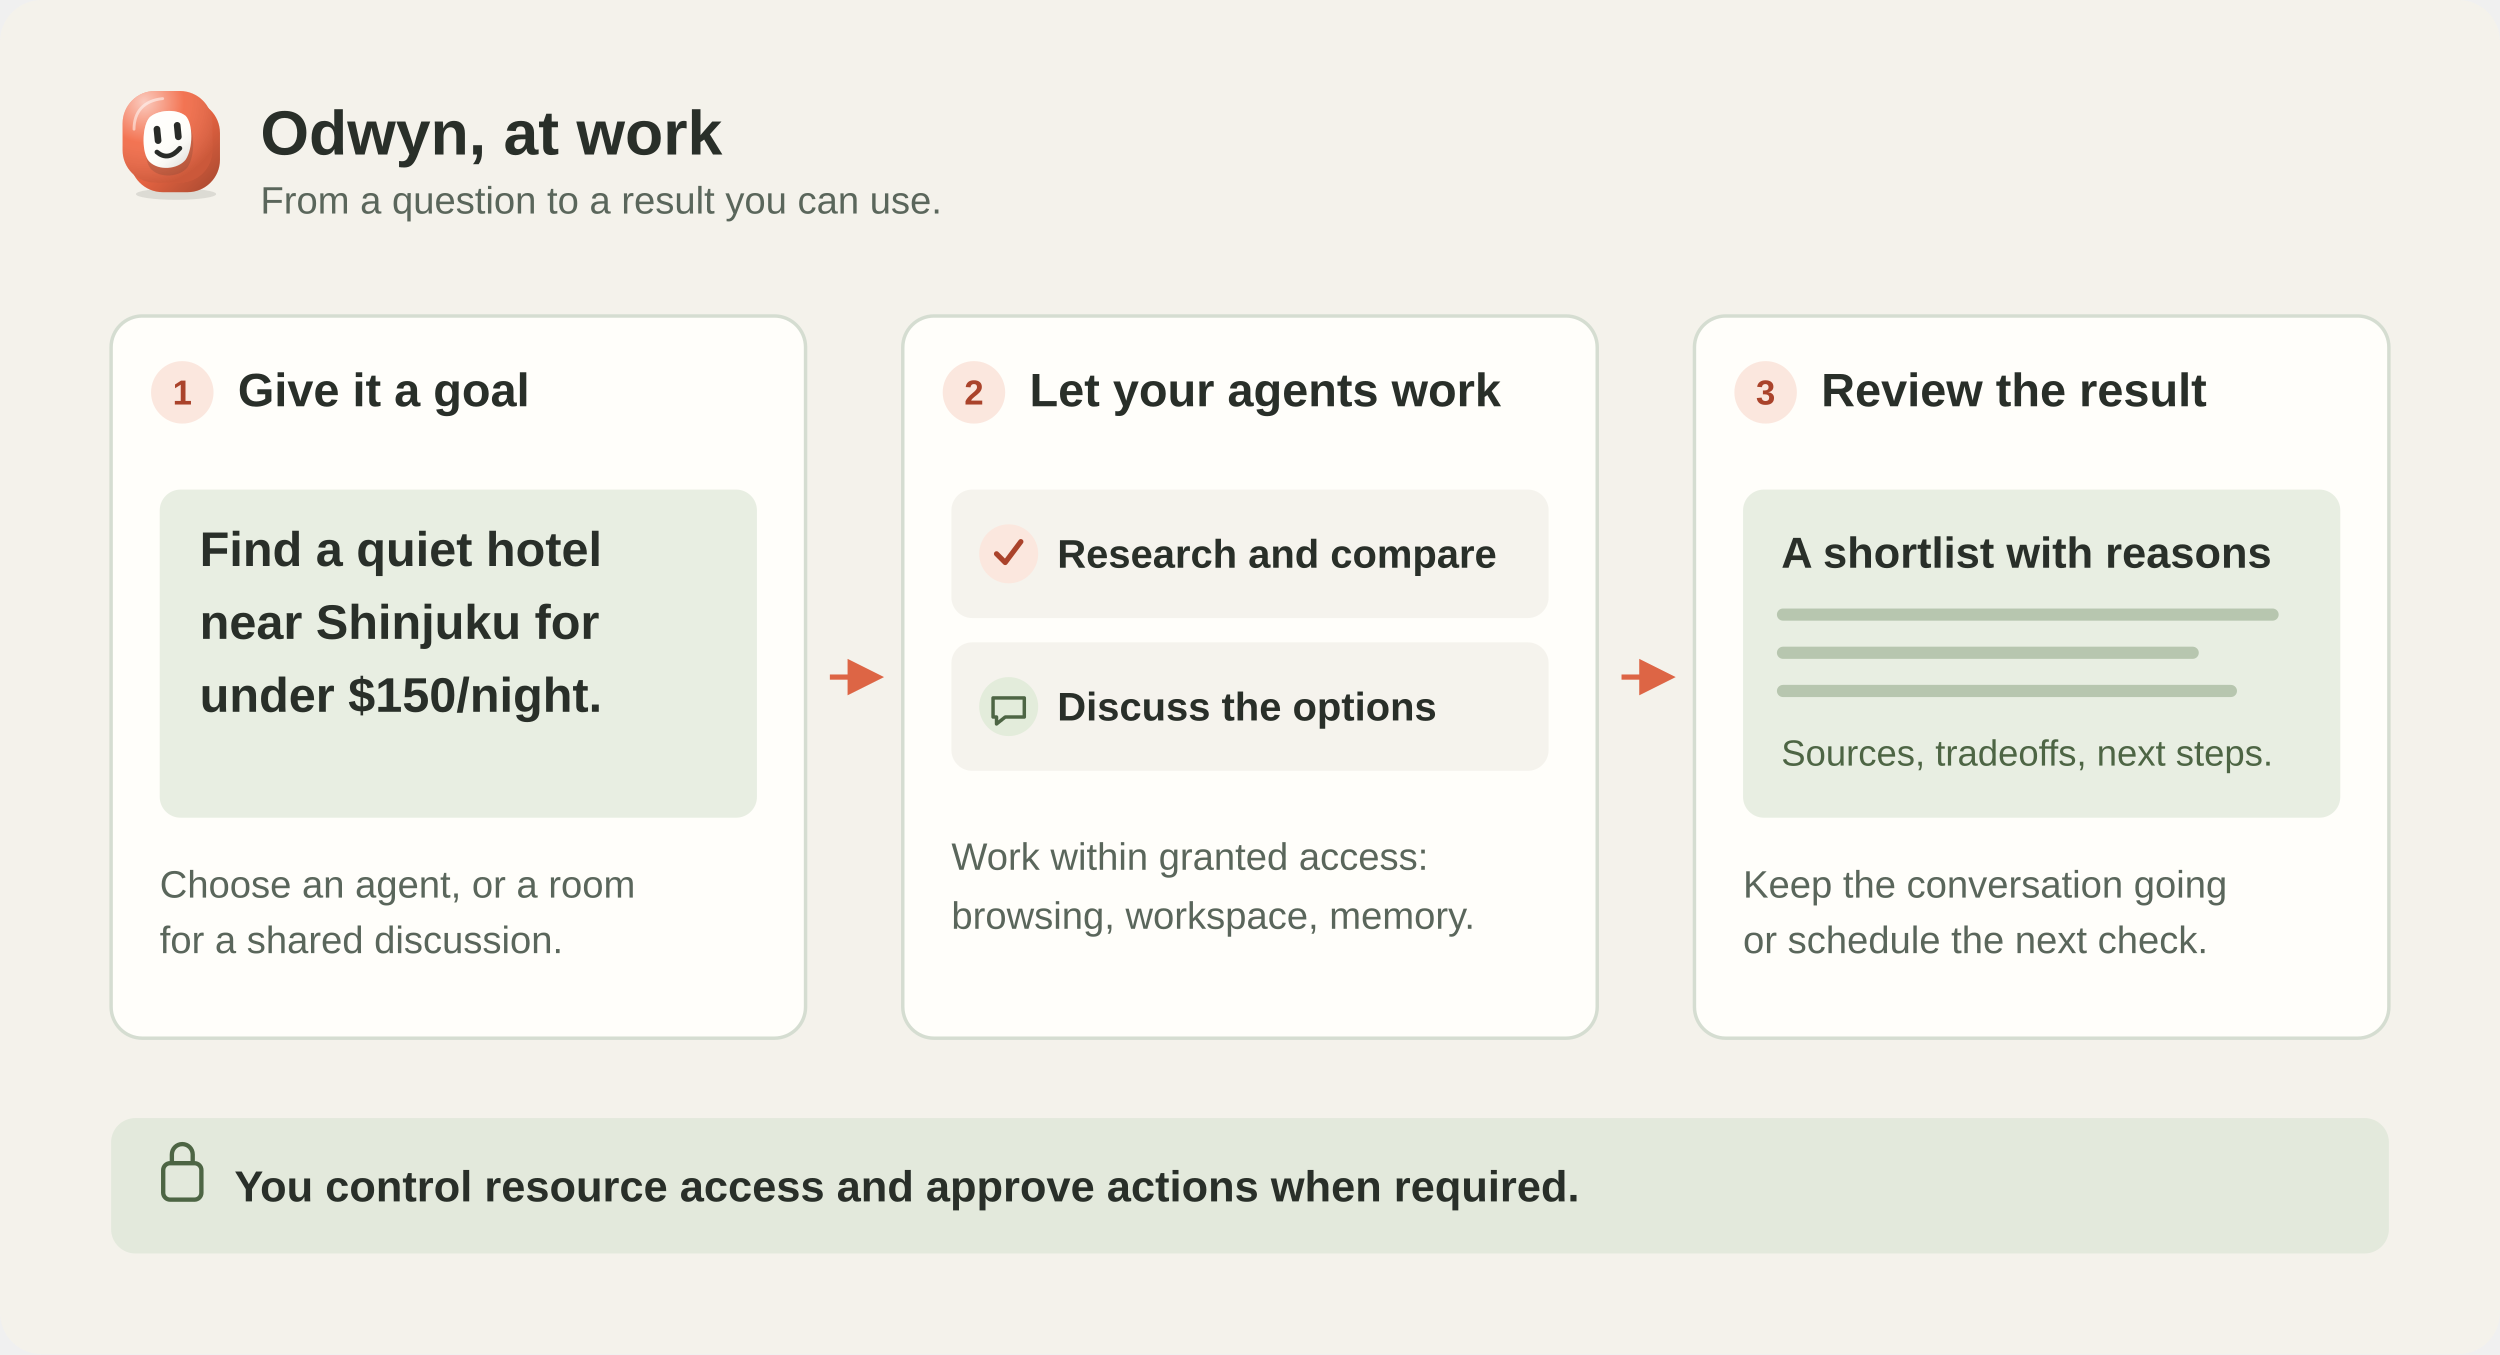
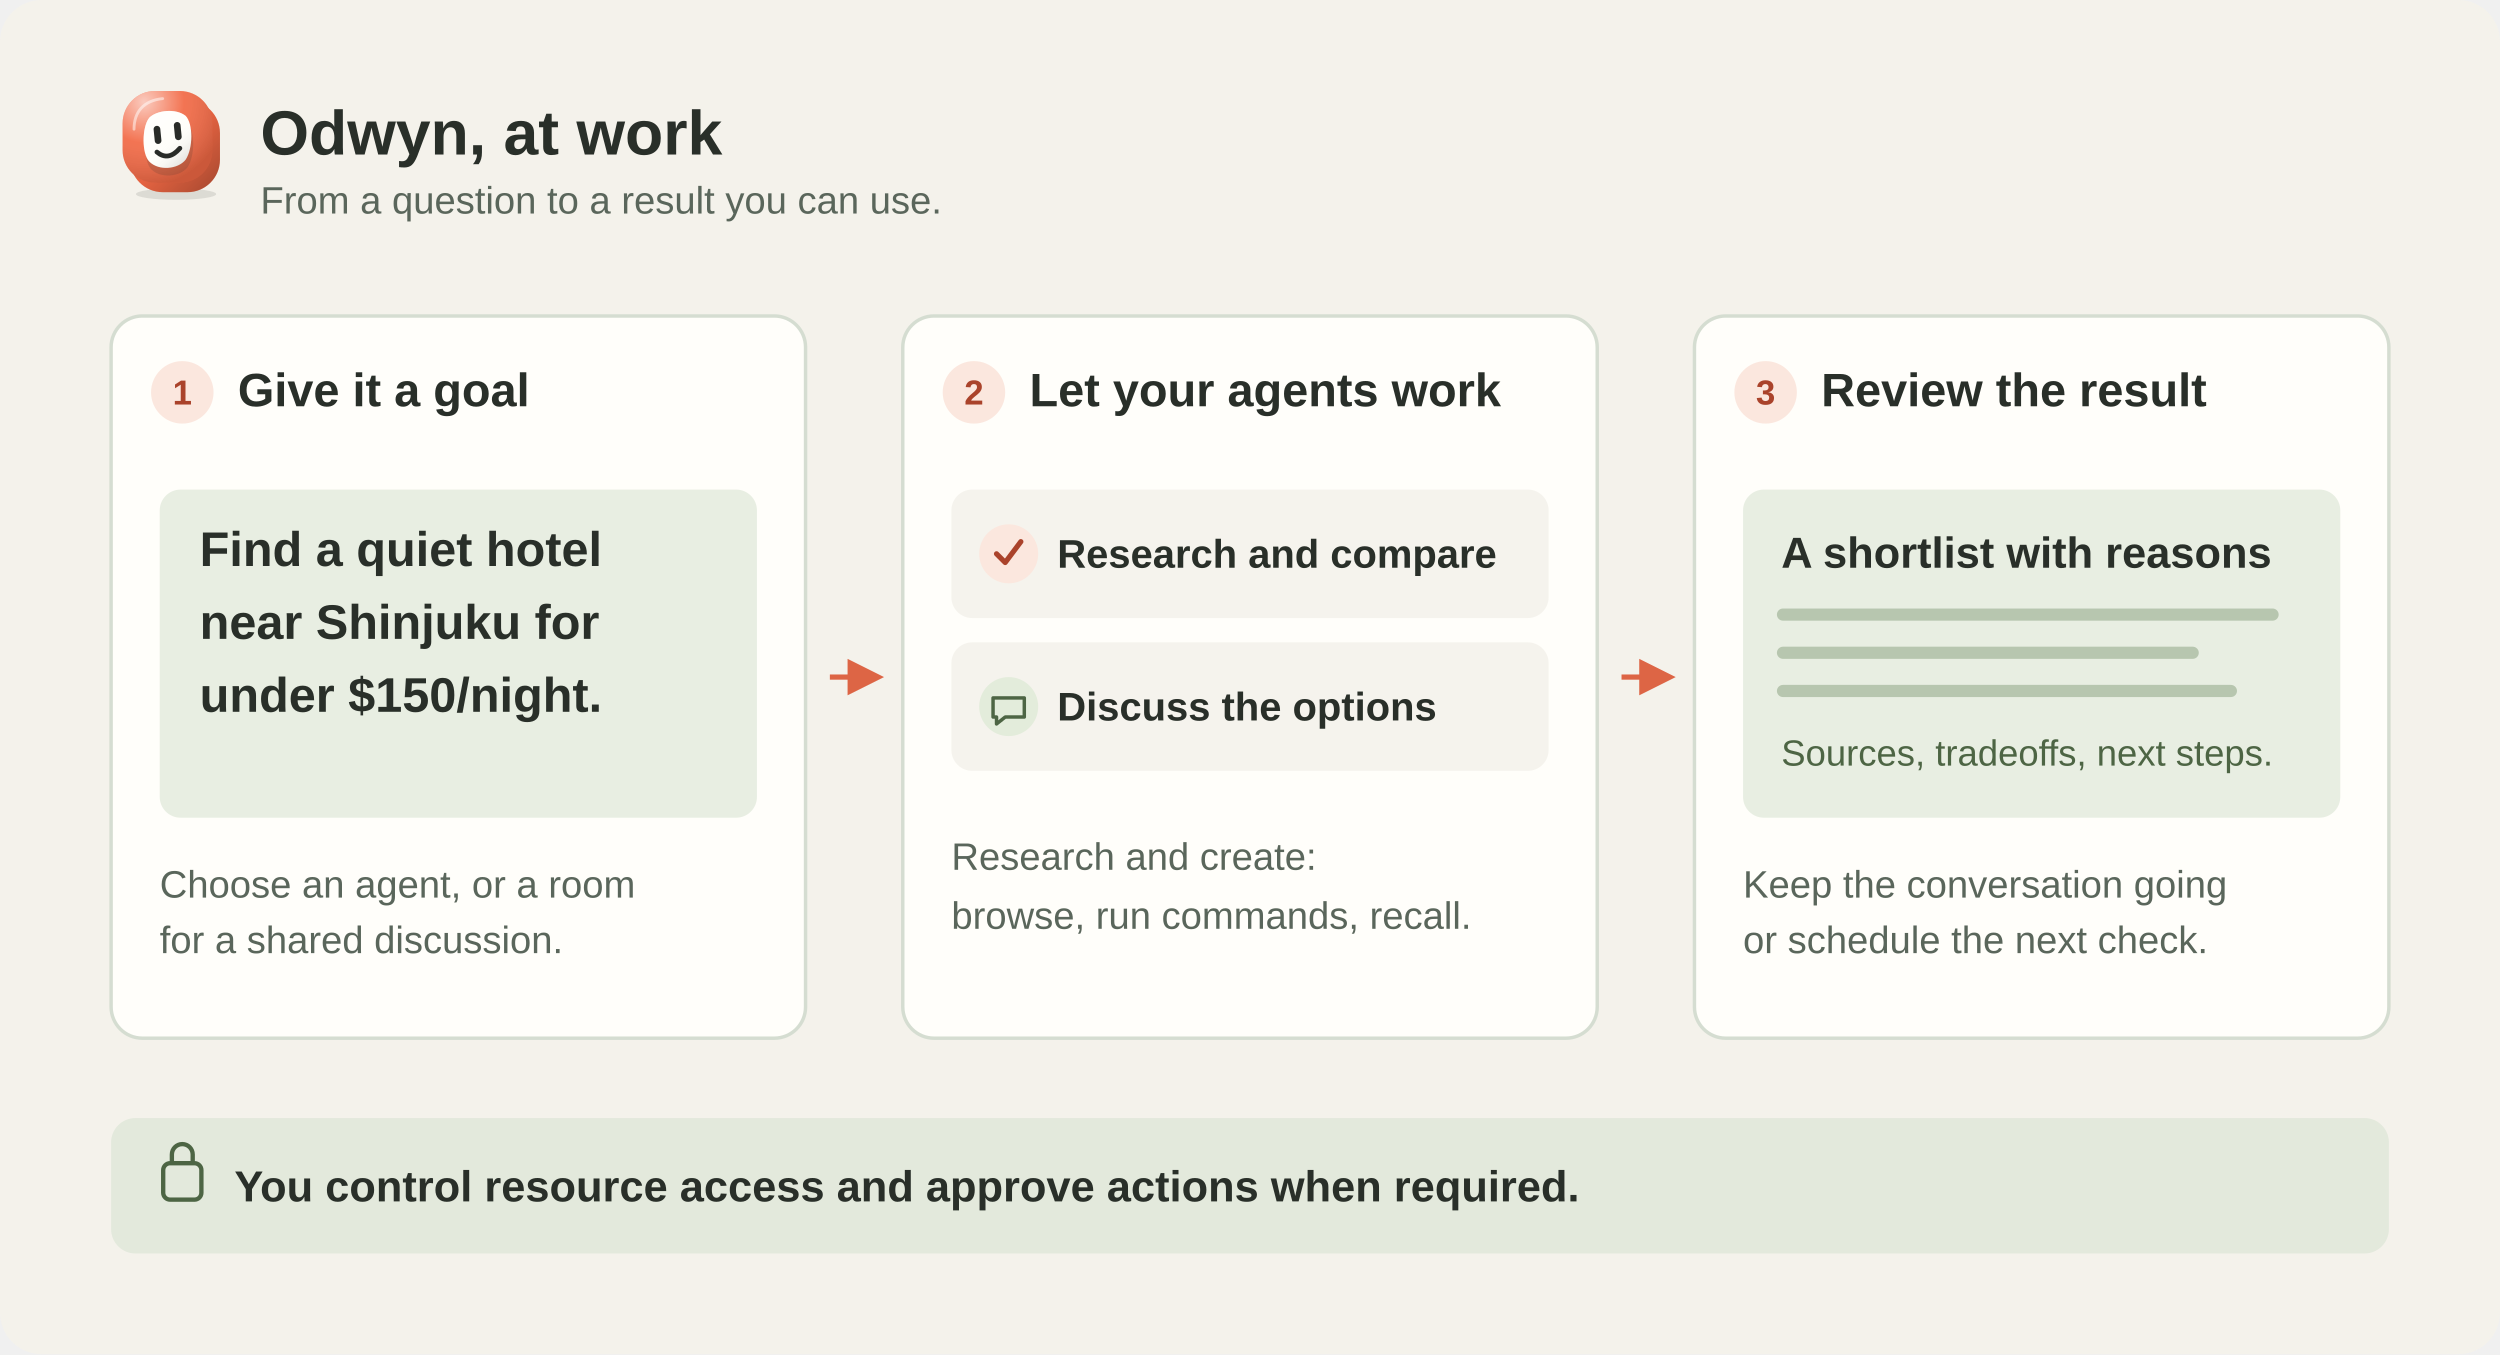
<svg xmlns="http://www.w3.org/2000/svg" width="1440" height="780" viewBox="0 0 1440 780" role="img" aria-labelledby="title description">
  <defs>
    <marker id="arrow" viewBox="0 0 10 10" refX="8" refY="5" markerWidth="7" markerHeight="7" orient="auto-start-reverse">
      <path d="M0 0 L10 5 L0 10" fill="#dd6545" />
    </marker>
  </defs>
  <rect width="1440" height="780" rx="24" fill="#f4f2eb" />
  <g transform="translate(64 48) scale(1.1)">
    <style>.mark-body,.mark-edge{fill:#f26945}.mark-face{fill:#fffefa}.mark-features{stroke:#292b28}</style>
    <defs>
      <linearGradient id="odwyn-icon-edge" x1="0" y1="0" x2="1" y2="1">
        <stop stop-color="#fff" stop-opacity=".3" />
        <stop offset=".5" stop-color="#000" stop-opacity=".05" />
        <stop offset="1" stop-color="#000" stop-opacity=".32" />
      </linearGradient>
      <radialGradient id="odwyn-icon-light" cx="24%" cy="12%" r="92%">
        <stop stop-color="#fff" stop-opacity=".65" />
        <stop offset=".48" stop-color="#fff" stop-opacity=".08" />
        <stop offset="1" stop-color="#000" stop-opacity=".16" />
      </radialGradient>
      <linearGradient id="odwyn-icon-ceramic" x1="0" y1="0" x2=".8" y2="1">
        <stop stop-color="#fff" stop-opacity=".8" />
        <stop offset=".55" stop-color="#fff" stop-opacity="0" />
        <stop offset="1" stop-color="#000" stop-opacity=".12" />
      </linearGradient>
    </defs>
    <ellipse cx="34" cy="58" rx="21" ry="3" fill="#292b28" opacity=".12" />
    <rect class="mark-edge" x="10" y="9" width="47" height="48" rx="17" />
    <rect x="10" y="9" width="47" height="48" rx="17" fill="url(#odwyn-icon-edge)" />
    <rect class="mark-body" x="6" y="4" width="47" height="48" rx="17" />
    <rect x="6" y="4" width="47" height="48" rx="17" fill="url(#odwyn-icon-light)" />
    <path d="M12 24c0-9 5-15 15-16" fill="none" stroke="#fff" stroke-opacity=".5" stroke-width="1.5" stroke-linecap="round" />
    <path d="M20 20c4-4 14-5 19-1 4 4 4 17 0 23-4 5-14 6-19 1-4-4-4-18 0-23Z" fill="#292b28" opacity=".16" transform="translate(1 2)" />
    <path class="mark-face" d="M20 18c4-4 14-5 19-1 4 4 4 17 0 23-4 5-14 6-19 1-4-4-4-18 0-23Z" />
    <path d="M20 18c4-4 14-5 19-1 4 4 4 17 0 23-4 5-14 6-19 1-4-4-4-18 0-23Z" fill="url(#odwyn-icon-ceramic)" />
    <g class="mark-features" fill="none" stroke-linecap="round">
      <path d="m24 24 .6 6m10-8 .6 6" stroke-width="3.5" />
      <path d="M24 36q6 5 12-2" stroke-width="2.5" />
    </g>
  </g>
  <g font-family="Arial, Helvetica, sans-serif" fill="#292f29">
    <text x="150" y="89" font-size="36" font-weight="700">Odwyn, at work</text>
    <text x="150" y="123" font-size="22" fill="#5a665b">From a question to a result you can use.</text>
    <rect x="64" y="182" width="400" height="416" rx="18" fill="#fffefa" stroke="#d5ddd1" stroke-width="2" />
    <rect x="520" y="182" width="400" height="416" rx="18" fill="#fffefa" stroke="#d5ddd1" stroke-width="2" />
    <rect x="976" y="182" width="400" height="416" rx="18" fill="#fffefa" stroke="#d5ddd1" stroke-width="2" />
    <path d="M478 390 H505" stroke="#dd6545" stroke-width="3" marker-end="url(#arrow)" />
    <path d="M934 390 H961" stroke="#dd6545" stroke-width="3" marker-end="url(#arrow)" />
    <circle cx="105" cy="226" r="18" fill="#fbe7de" />
    <text x="105" y="233" text-anchor="middle" font-size="20" fill="#aa432b" font-weight="700">1</text>
    <text x="137" y="234" font-size="27" font-weight="700">Give it a goal</text>
    <rect x="92" y="282" width="344" height="189" rx="12" fill="#e8eee2" />
    <text x="115" y="326" font-size="28" font-weight="600">
      <tspan x="115">Find a quiet hotel</tspan>
      <tspan x="115" dy="42">near Shinjuku for</tspan>
      <tspan x="115" dy="42">under $150/night.</tspan>
    </text>
    <text x="92" y="517" font-size="22" fill="#5a665b">
      <tspan x="92">Choose an agent, or a room</tspan>
      <tspan x="92" dy="32">for a shared discussion.</tspan>
    </text>
    <circle cx="561" cy="226" r="18" fill="#fbe7de" />
    <text x="561" y="233" text-anchor="middle" font-size="20" fill="#aa432b" font-weight="700">2</text>
    <text x="593" y="234" font-size="27" font-weight="700">Let your agents work</text>
    <rect x="548" y="282" width="344" height="74" rx="12" fill="#f5f3ed" />
    <circle cx="581" cy="319" r="17" fill="#fbe7de" />
    <path d="M574 319l5 5 9-12" fill="none" stroke="#aa432b" stroke-width="3" stroke-linecap="round" stroke-linejoin="round" />
    <text x="609" y="327" font-size="23" font-weight="600">Research and compare</text>
    <rect x="548" y="370" width="344" height="74" rx="12" fill="#f5f3ed" />
    <circle cx="581" cy="407" r="17" fill="#e3ecdb" />
    <path d="M572 402h18v11h-11l-5 4v-4h-2z" fill="none" stroke="#4d6544" stroke-width="2" stroke-linejoin="round" />
    <text x="609" y="415" font-size="23" font-weight="600">Discuss the options</text>
    <text x="548" y="501" font-size="22" fill="#5a665b">
-       <tspan x="548">Work within granted access:</tspan>
-       <tspan x="548" dy="34">browsing, workspace, memory.</tspan>
+       <tspan x="548">Research and create:</tspan>
+       <tspan x="548" dy="34">browse, run commands, recall.</tspan>
    </text>
    <circle cx="1017" cy="226" r="18" fill="#fbe7de" />
    <text x="1017" y="233" text-anchor="middle" font-size="20" fill="#aa432b" font-weight="700">3</text>
    <text x="1049" y="234" font-size="27" font-weight="700">Review the result</text>
    <rect x="1004" y="282" width="344" height="189" rx="12" fill="#e8eee2" />
    <text x="1026" y="327" font-size="25" font-weight="700">A shortlist with reasons</text>
    <path d="M1027 354h282M1027 376h236M1027 398h258" stroke="#b7c6af" stroke-width="7" stroke-linecap="round" />
    <text x="1026" y="441" font-size="21" fill="#4d6544">Sources, tradeoffs, next steps.</text>
    <text x="1004" y="517" font-size="22" fill="#5a665b">
      <tspan x="1004">Keep the conversation going</tspan>
      <tspan x="1004" dy="32">or schedule the next check.</tspan>
    </text>
    <rect x="64" y="644" width="1312" height="78" rx="14" fill="#e3e9dc" />
    <rect x="94" y="670" width="22" height="21" rx="4" fill="none" stroke="#4d6544" stroke-width="2.5" />
    <path d="M99 670v-5a6 6 0 0112 0v5" fill="none" stroke="#4d6544" stroke-width="2.5" />
    <text x="135" y="692" font-size="25" font-weight="600">You control resource access and approve actions when required.</text>
  </g>
</svg>
